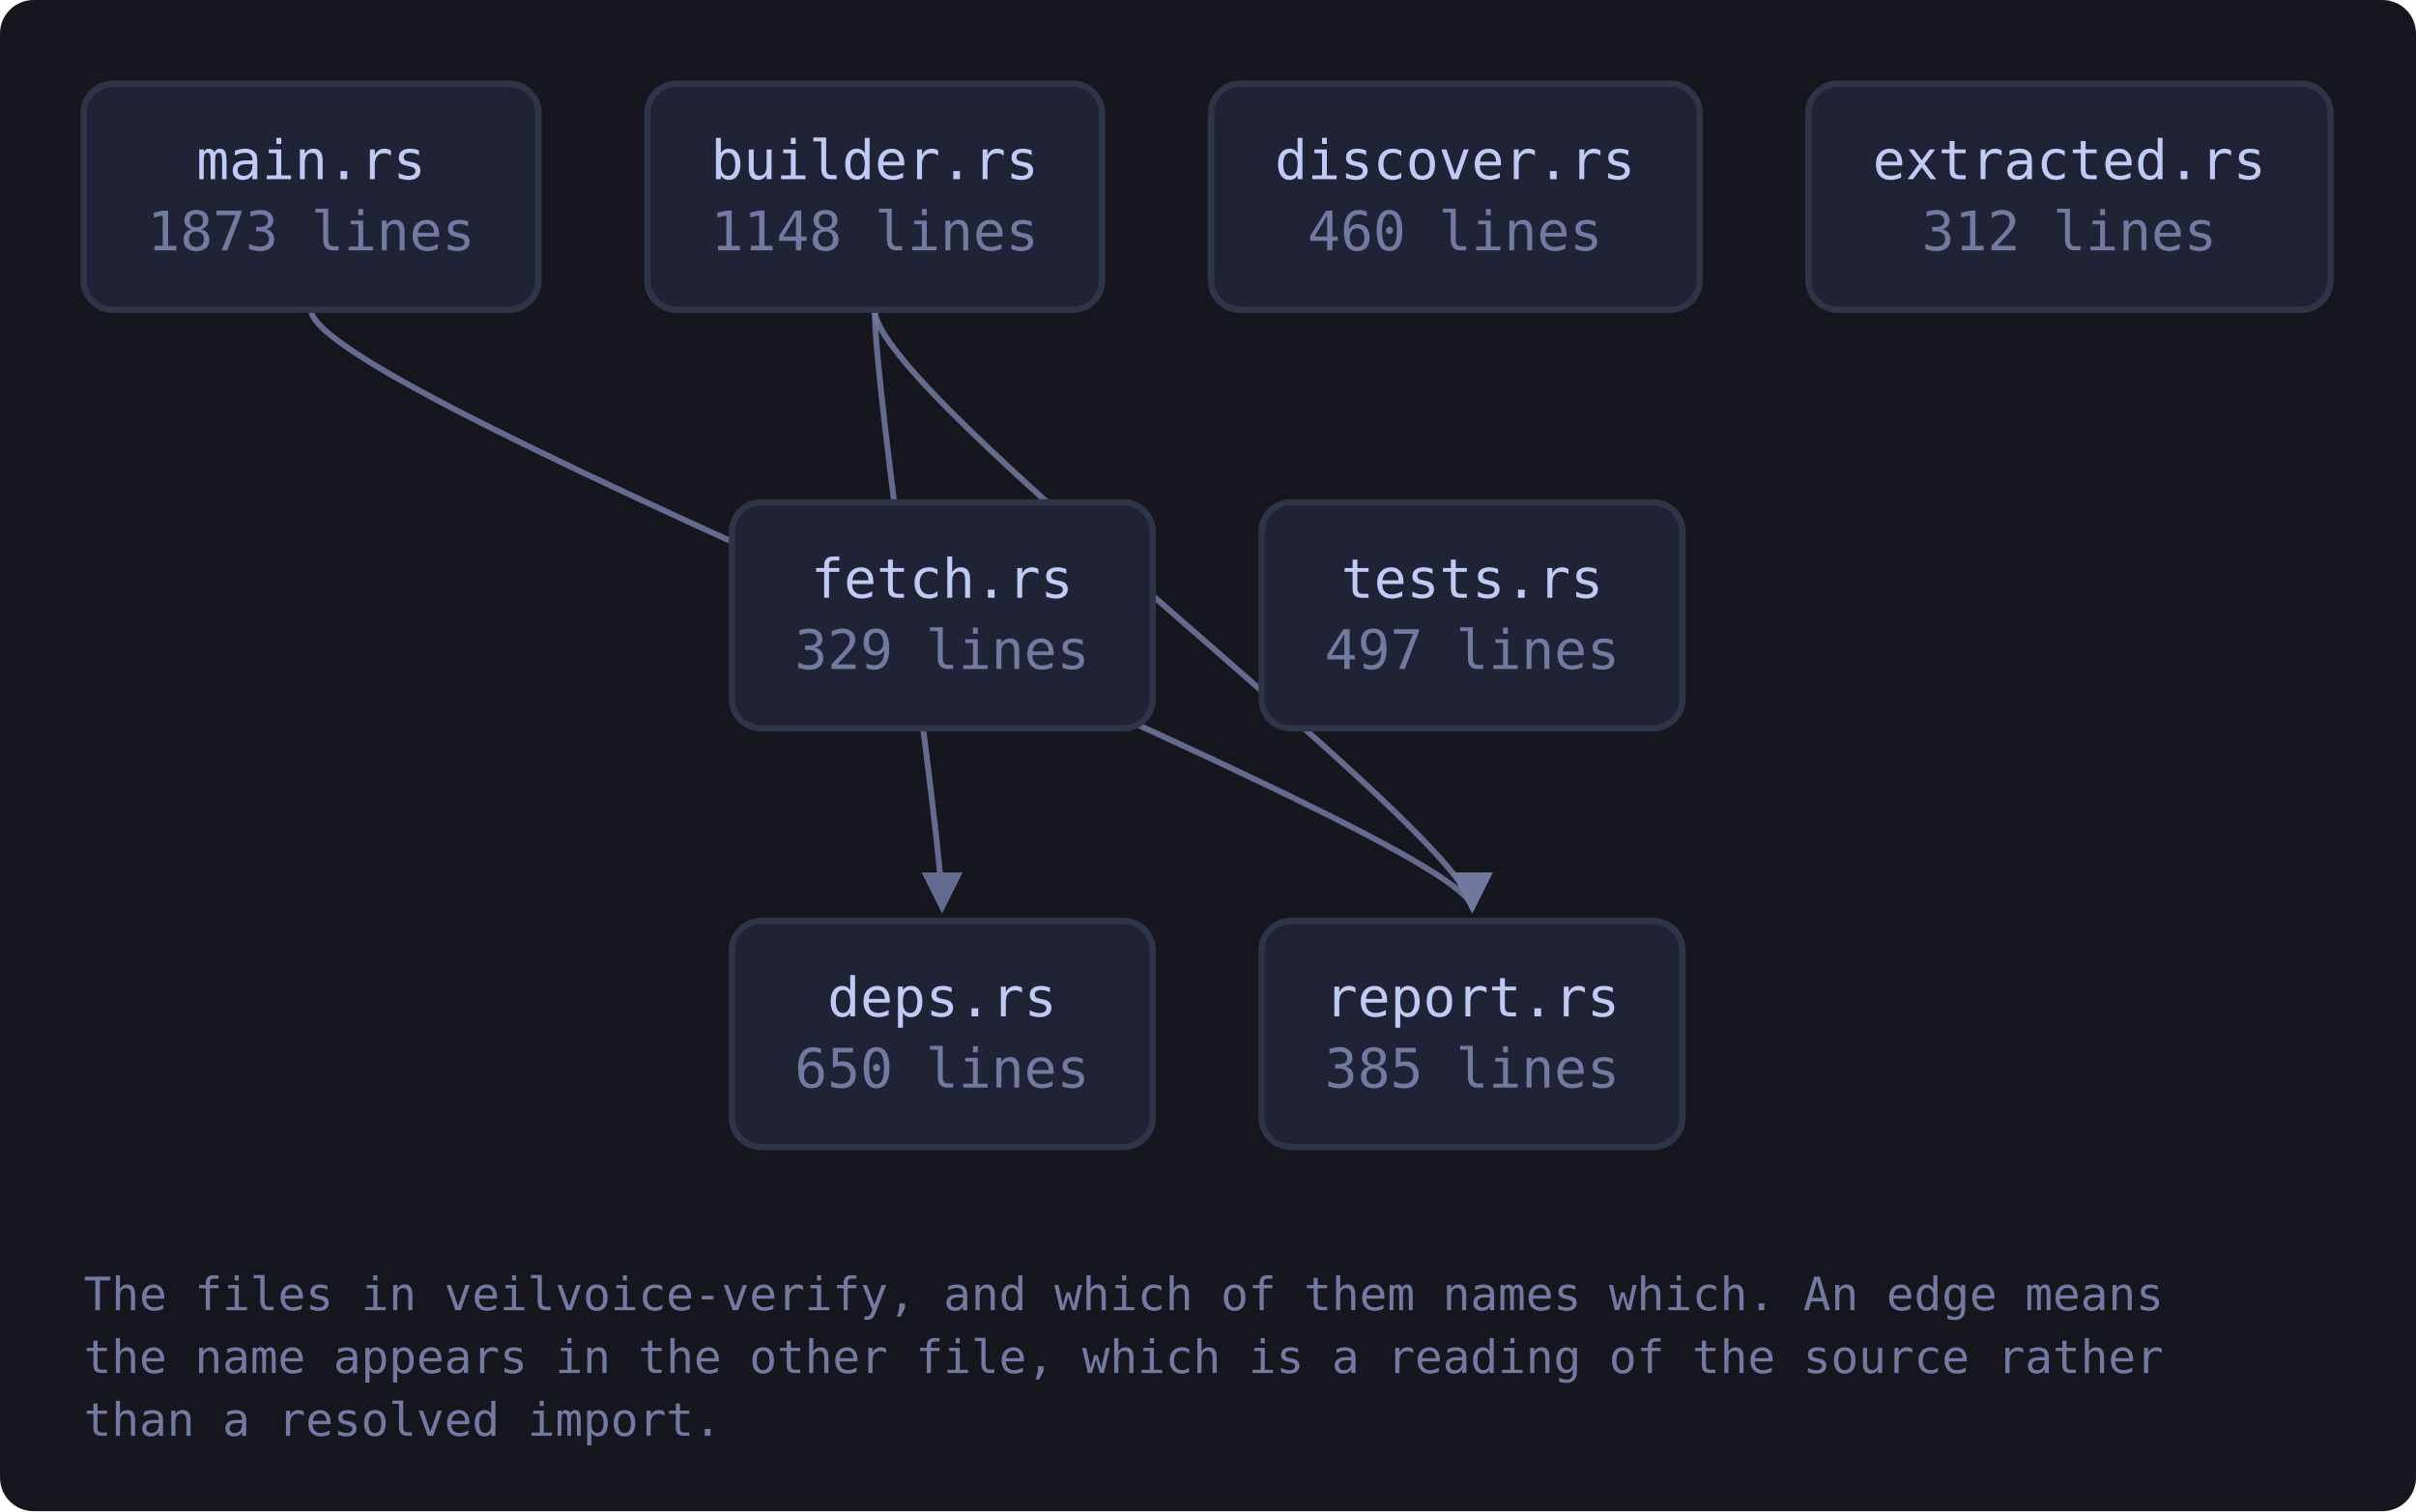
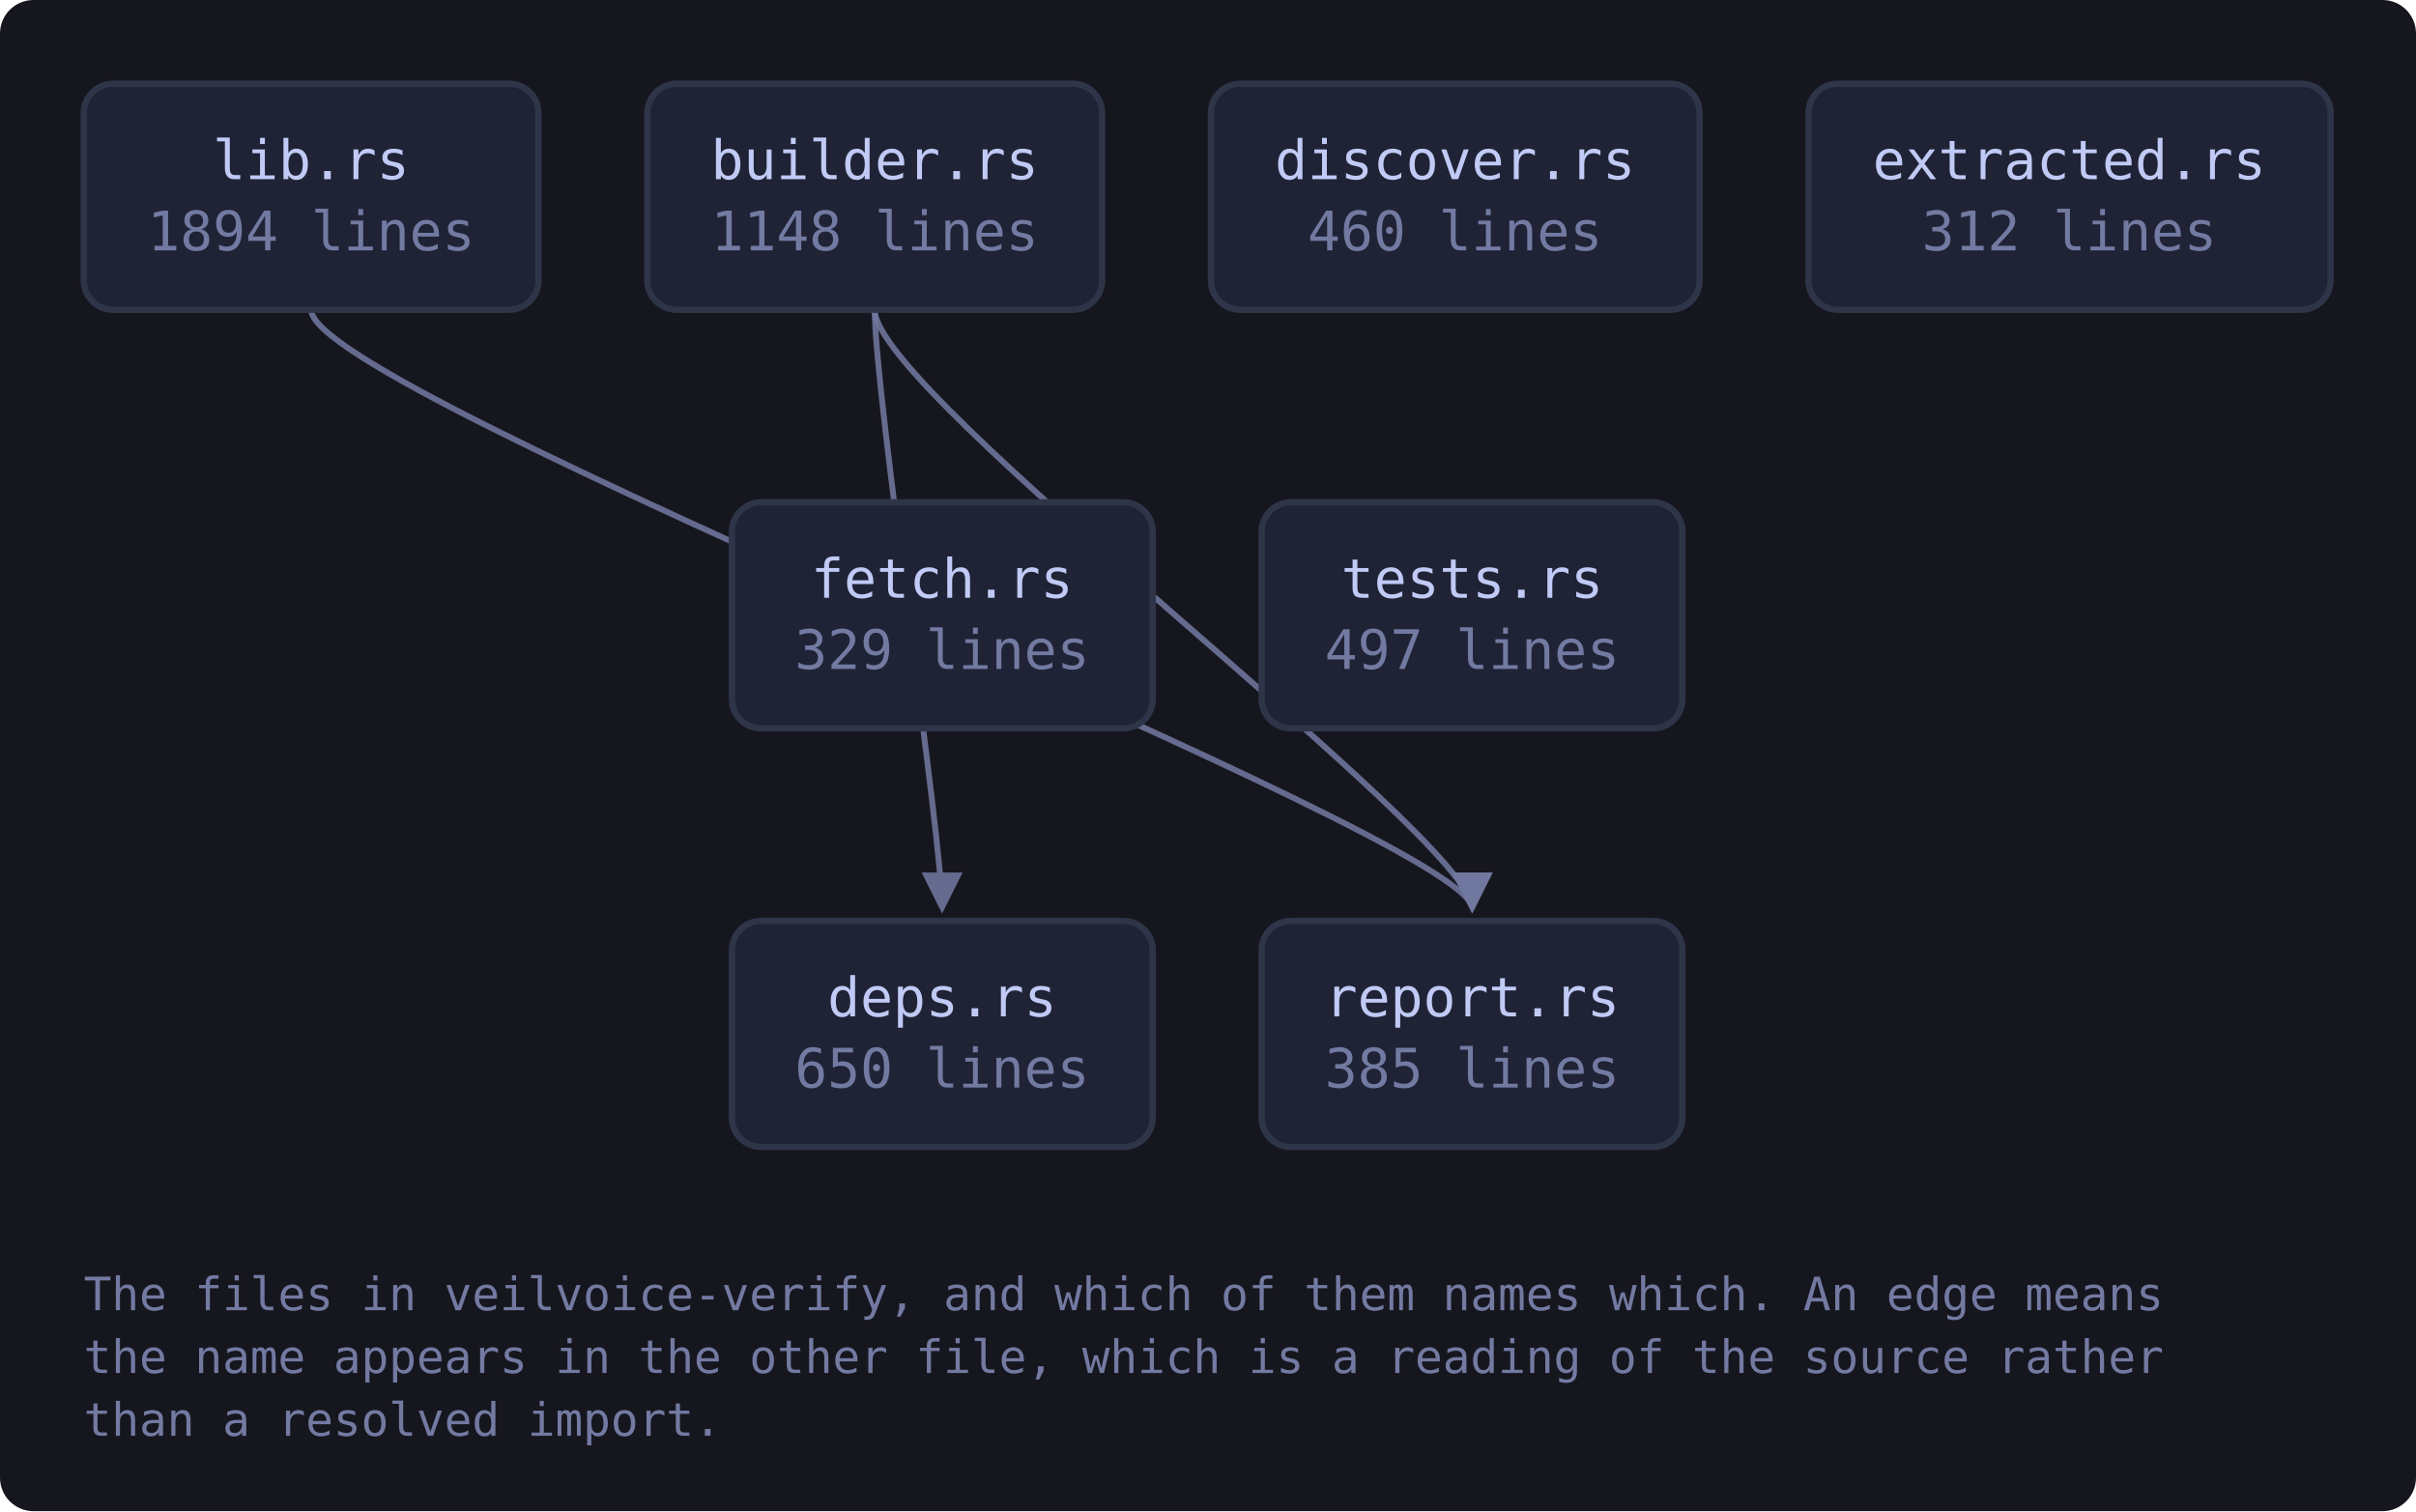
<svg xmlns="http://www.w3.org/2000/svg" viewBox="0 0 577 361" width="577" height="361" style="max-width:100%;height:auto" role="img" aria-label="flowchart">
  <defs>
    <marker id="a-muted" viewBox="0 0 8 8" refX="7" refY="4" markerWidth="7" markerHeight="7" orient="auto-start-reverse">
      <path d="M0 0 L8 4 L0 8 z" fill="var(--muted, #737aa2)" />
    </marker>
    <marker id="a-warn" viewBox="0 0 8 8" refX="7" refY="4" markerWidth="7" markerHeight="7" orient="auto-start-reverse">
      <path d="M0 0 L8 4 L0 8 z" fill="var(--warn, #e0af68)" />
    </marker>
    <marker id="a-accent" viewBox="0 0 8 8" refX="7" refY="4" markerWidth="7" markerHeight="7" orient="auto-start-reverse">
      <path d="M0 0 L8 4 L0 8 z" fill="var(--accent, #7aa2f7)" />
    </marker>
    <marker id="a-cyan" viewBox="0 0 8 8" refX="7" refY="4" markerWidth="7" markerHeight="7" orient="auto-start-reverse">
      <path d="M0 0 L8 4 L0 8 z" fill="var(--cyan, #7dcfff)" />
    </marker>
    <marker id="a-accent-2" viewBox="0 0 8 8" refX="7" refY="4" markerWidth="7" markerHeight="7" orient="auto-start-reverse">
      <path d="M0 0 L8 4 L0 8 z" fill="var(--accent-2, #bb9af7)" />
    </marker>
  </defs>
  <rect x="0" y="0" width="577" height="361" fill="var(--bg-inset, #16161e)" rx="8" />
  <path d="M208.9 74.0 C 208.9 94.0, 225.0 200.0, 225.0 217.0" fill="none" stroke="var(--muted, #737aa2)" stroke-width="1.4" opacity="0.85" marker-end="url(#a-muted)" />
  <path d="M208.9 74.0 C 208.9 94.0, 351.6 200.0, 351.6 217.0" fill="none" stroke="var(--muted, #737aa2)" stroke-width="1.4" opacity="0.85" marker-end="url(#a-muted)" />
  <path d="M74.3 74.0 C 74.3 94.0, 351.6 200.0, 351.6 217.0" fill="none" stroke="var(--muted, #737aa2)" stroke-width="1.4" opacity="0.85" marker-end="url(#a-muted)" />
-   <a href="https://github.com/tilas01/veilvoice/blob/main/crates/veilvoice-verify/src/main.rs" target="_blank" rel="noopener noreferrer">
+   <a href="https://github.com/tilas01/veilvoice/blob/main/crates/veilvoice-verify/src/lib.rs" target="_blank" rel="noopener noreferrer">
    <rect x="20.0" y="20.0" width="108.6" height="54.0" rx="7" fill="var(--bg-soft, #1f2335)" stroke="var(--border, #2f3549)" stroke-width="1.5" />
-     <text x="74.3" y="42.8" font-family="ui-monospace, SFMono-Regular, Menlo, Consolas, monospace" font-size="13" fill="var(--fg, #c0caf5)" text-anchor="middle">main.rs</text>
-     <text x="74.3" y="59.8" font-family="ui-monospace, SFMono-Regular, Menlo, Consolas, monospace" font-size="13" fill="var(--muted, #737aa2)" text-anchor="middle">1873 lines</text>
+     <text x="74.3" y="42.8" font-family="ui-monospace, SFMono-Regular, Menlo, Consolas, monospace" font-size="13" fill="var(--fg, #c0caf5)" text-anchor="middle">lib.rs</text>
+     <text x="74.3" y="59.8" font-family="ui-monospace, SFMono-Regular, Menlo, Consolas, monospace" font-size="13" fill="var(--muted, #737aa2)" text-anchor="middle">1894 lines</text>
  </a>
  <a href="https://github.com/tilas01/veilvoice/blob/main/crates/veilvoice-verify/src/builder.rs" target="_blank" rel="noopener noreferrer">
    <rect x="154.6" y="20.0" width="108.6" height="54.0" rx="7" fill="var(--bg-soft, #1f2335)" stroke="var(--border, #2f3549)" stroke-width="1.5" />
    <text x="208.9" y="42.8" font-family="ui-monospace, SFMono-Regular, Menlo, Consolas, monospace" font-size="13" fill="var(--fg, #c0caf5)" text-anchor="middle">builder.rs</text>
    <text x="208.9" y="59.8" font-family="ui-monospace, SFMono-Regular, Menlo, Consolas, monospace" font-size="13" fill="var(--muted, #737aa2)" text-anchor="middle">1148 lines</text>
  </a>
  <a href="https://github.com/tilas01/veilvoice/blob/main/crates/veilvoice-verify/src/deps.rs" target="_blank" rel="noopener noreferrer">
    <rect x="174.8" y="220.0" width="100.5" height="54.0" rx="7" fill="var(--bg-soft, #1f2335)" stroke="var(--border, #2f3549)" stroke-width="1.5" />
    <text x="225.0" y="242.8" font-family="ui-monospace, SFMono-Regular, Menlo, Consolas, monospace" font-size="13" fill="var(--fg, #c0caf5)" text-anchor="middle">deps.rs</text>
    <text x="225.0" y="259.8" font-family="ui-monospace, SFMono-Regular, Menlo, Consolas, monospace" font-size="13" fill="var(--muted, #737aa2)" text-anchor="middle">650 lines</text>
  </a>
  <a href="https://github.com/tilas01/veilvoice/blob/main/crates/veilvoice-verify/src/discover.rs" target="_blank" rel="noopener noreferrer">
    <rect x="289.2" y="20.0" width="116.7" height="54.0" rx="7" fill="var(--bg-soft, #1f2335)" stroke="var(--border, #2f3549)" stroke-width="1.5" />
    <text x="347.5" y="42.8" font-family="ui-monospace, SFMono-Regular, Menlo, Consolas, monospace" font-size="13" fill="var(--fg, #c0caf5)" text-anchor="middle">discover.rs</text>
    <text x="347.5" y="59.8" font-family="ui-monospace, SFMono-Regular, Menlo, Consolas, monospace" font-size="13" fill="var(--muted, #737aa2)" text-anchor="middle">460 lines</text>
  </a>
  <a href="https://github.com/tilas01/veilvoice/blob/main/crates/veilvoice-verify/src/extracted.rs" target="_blank" rel="noopener noreferrer">
    <rect x="431.9" y="20.0" width="124.7" height="54.0" rx="7" fill="var(--bg-soft, #1f2335)" stroke="var(--border, #2f3549)" stroke-width="1.5" />
    <text x="494.2" y="42.8" font-family="ui-monospace, SFMono-Regular, Menlo, Consolas, monospace" font-size="13" fill="var(--fg, #c0caf5)" text-anchor="middle">extracted.rs</text>
    <text x="494.2" y="59.8" font-family="ui-monospace, SFMono-Regular, Menlo, Consolas, monospace" font-size="13" fill="var(--muted, #737aa2)" text-anchor="middle">312 lines</text>
  </a>
  <a href="https://github.com/tilas01/veilvoice/blob/main/crates/veilvoice-verify/src/fetch.rs" target="_blank" rel="noopener noreferrer">
    <rect x="174.8" y="120.0" width="100.5" height="54.0" rx="7" fill="var(--bg-soft, #1f2335)" stroke="var(--border, #2f3549)" stroke-width="1.5" />
    <text x="225.0" y="142.8" font-family="ui-monospace, SFMono-Regular, Menlo, Consolas, monospace" font-size="13" fill="var(--fg, #c0caf5)" text-anchor="middle">fetch.rs</text>
    <text x="225.0" y="159.8" font-family="ui-monospace, SFMono-Regular, Menlo, Consolas, monospace" font-size="13" fill="var(--muted, #737aa2)" text-anchor="middle">329 lines</text>
  </a>
  <a href="https://github.com/tilas01/veilvoice/blob/main/crates/veilvoice-verify/src/report.rs" target="_blank" rel="noopener noreferrer">
    <rect x="301.3" y="220.0" width="100.5" height="54.0" rx="7" fill="var(--bg-soft, #1f2335)" stroke="var(--border, #2f3549)" stroke-width="1.5" />
    <text x="351.6" y="242.8" font-family="ui-monospace, SFMono-Regular, Menlo, Consolas, monospace" font-size="13" fill="var(--fg, #c0caf5)" text-anchor="middle">report.rs</text>
    <text x="351.6" y="259.8" font-family="ui-monospace, SFMono-Regular, Menlo, Consolas, monospace" font-size="13" fill="var(--muted, #737aa2)" text-anchor="middle">385 lines</text>
  </a>
  <a href="https://github.com/tilas01/veilvoice/blob/main/crates/veilvoice-verify/src/tests.rs" target="_blank" rel="noopener noreferrer">
    <rect x="301.3" y="120.0" width="100.5" height="54.0" rx="7" fill="var(--bg-soft, #1f2335)" stroke="var(--border, #2f3549)" stroke-width="1.5" />
    <text x="351.6" y="142.8" font-family="ui-monospace, SFMono-Regular, Menlo, Consolas, monospace" font-size="13" fill="var(--fg, #c0caf5)" text-anchor="middle">tests.rs</text>
    <text x="351.6" y="159.8" font-family="ui-monospace, SFMono-Regular, Menlo, Consolas, monospace" font-size="13" fill="var(--muted, #737aa2)" text-anchor="middle">497 lines</text>
  </a>
  <text x="20.0" y="313.0" font-family="ui-monospace, SFMono-Regular, Menlo, Consolas, monospace" font-size="11" fill="var(--muted, #737aa2)">The files in veilvoice-verify, and which of them names which. An edge means</text>
  <text x="20.0" y="328.0" font-family="ui-monospace, SFMono-Regular, Menlo, Consolas, monospace" font-size="11" fill="var(--muted, #737aa2)">the name appears in the other file, which is a reading of the source rather</text>
  <text x="20.0" y="343.0" font-family="ui-monospace, SFMono-Regular, Menlo, Consolas, monospace" font-size="11" fill="var(--muted, #737aa2)">than a resolved import.</text>
</svg>
